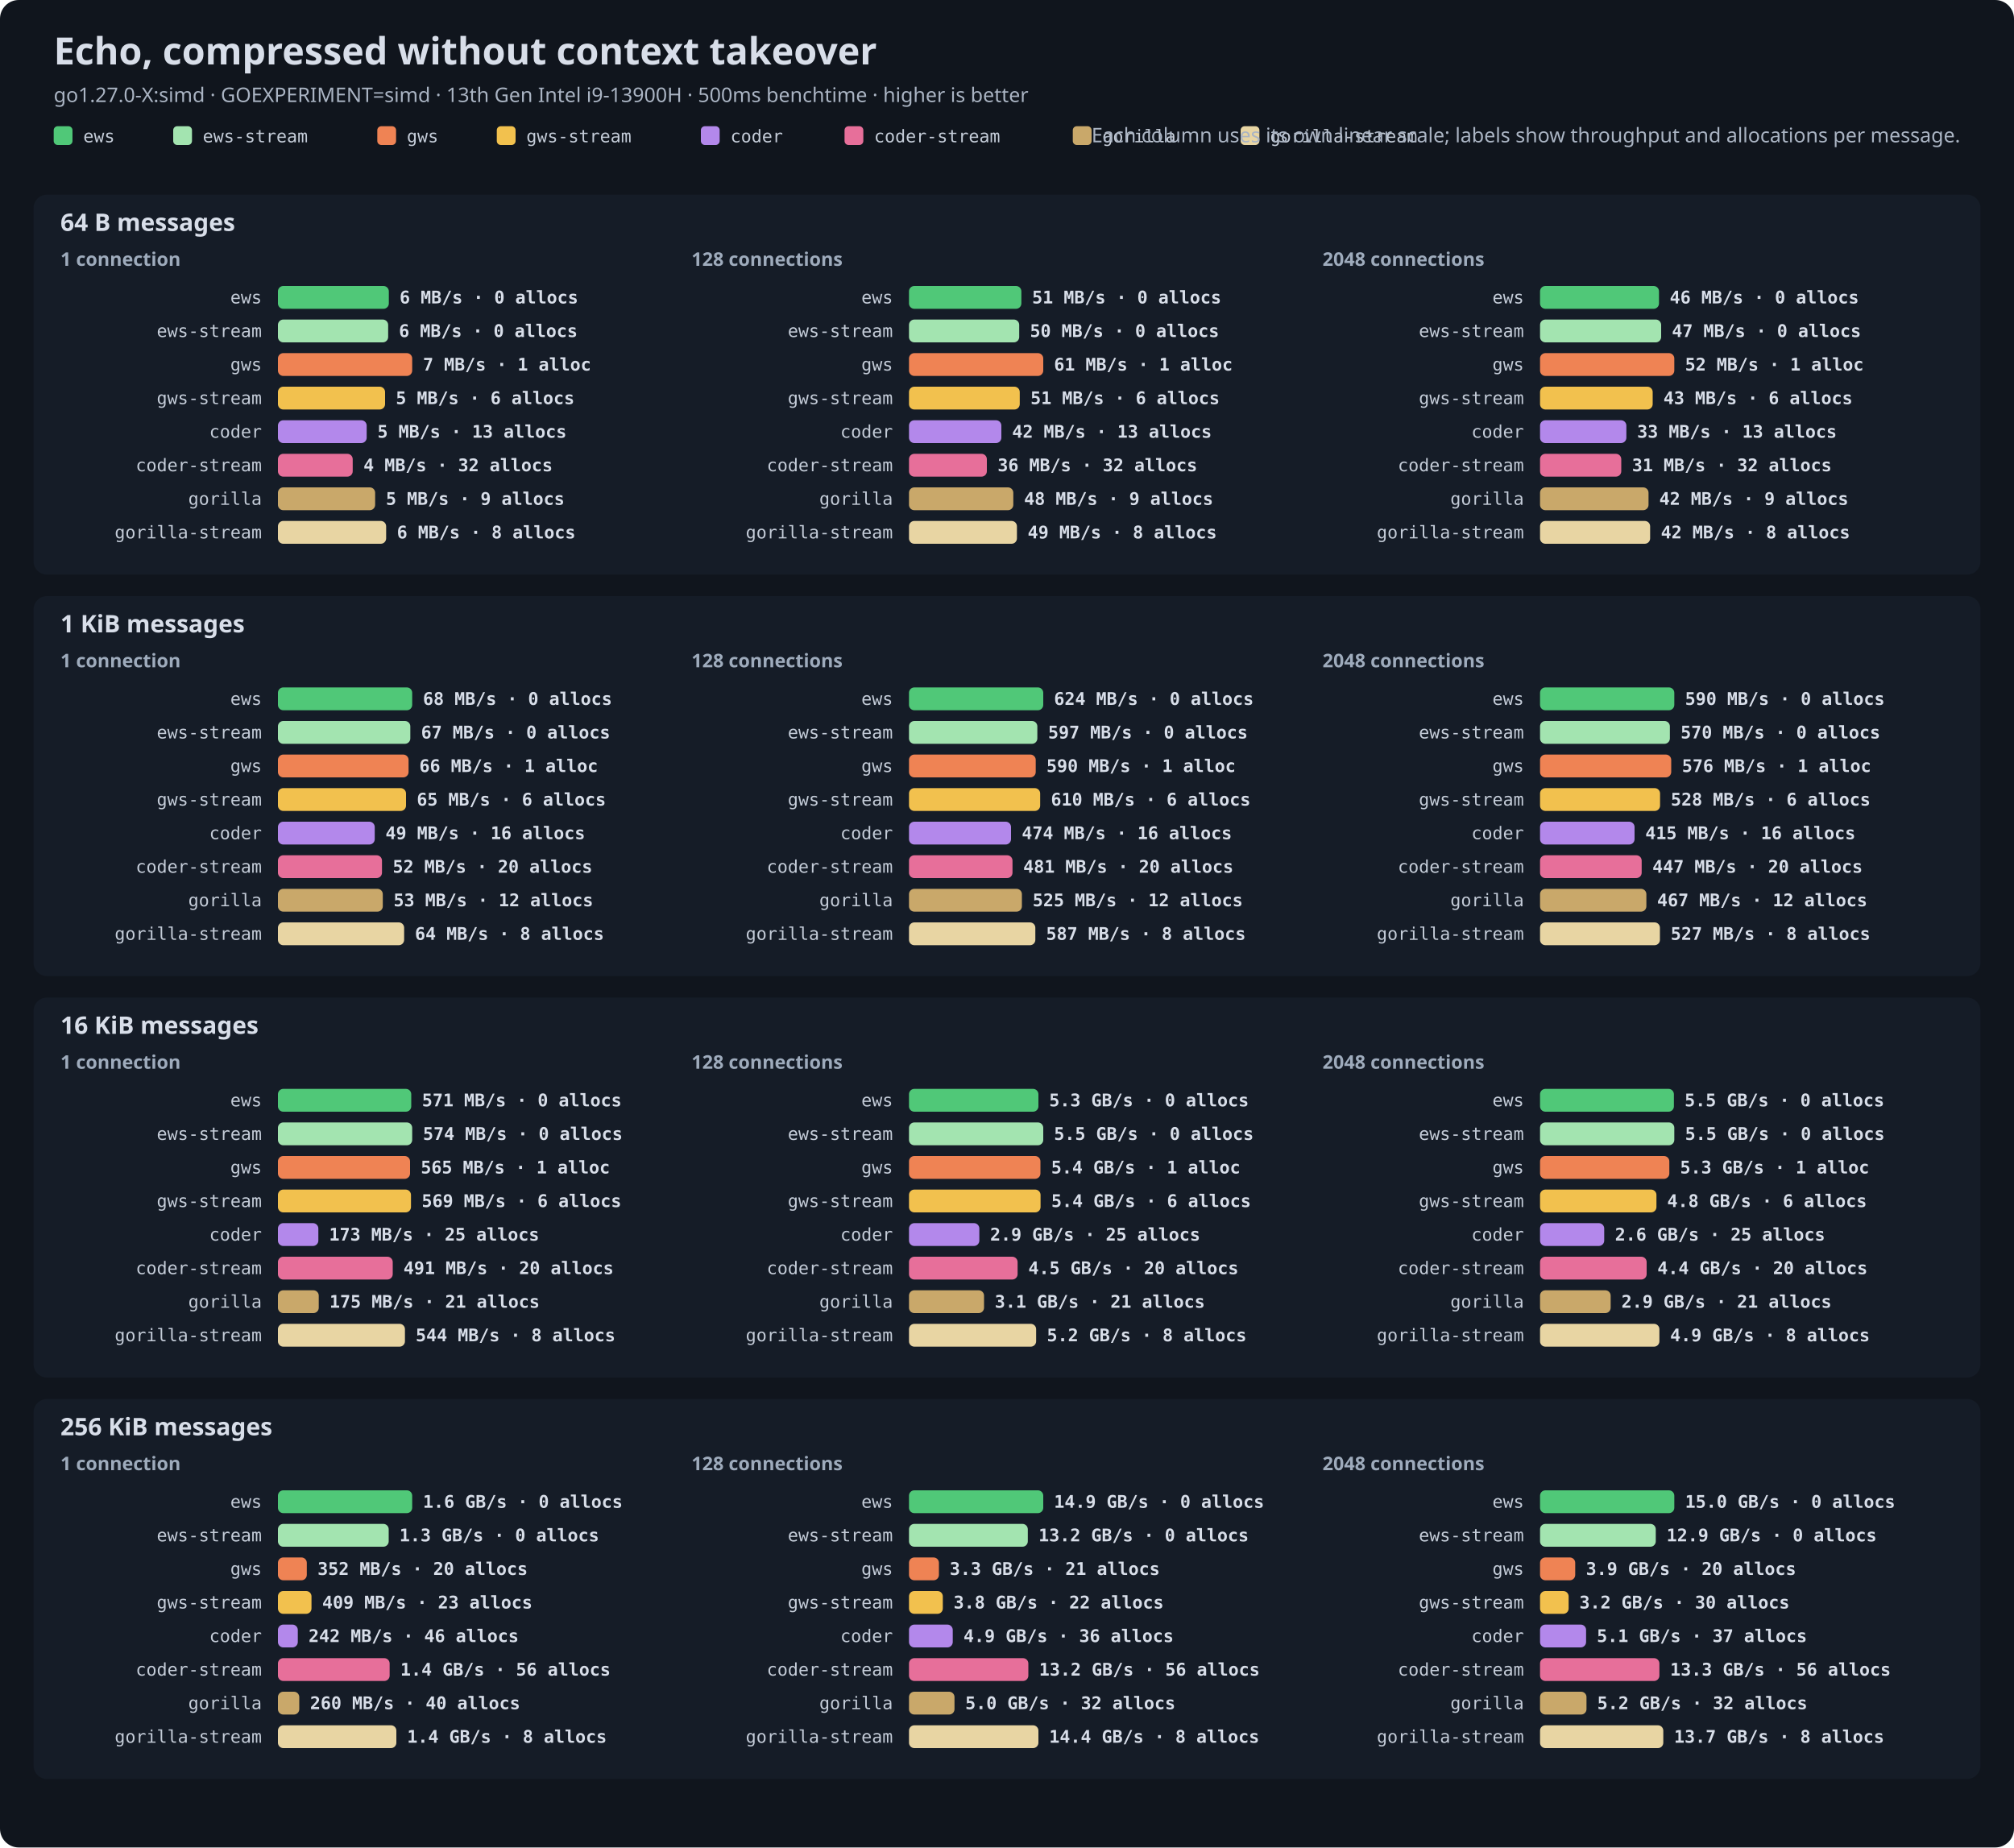
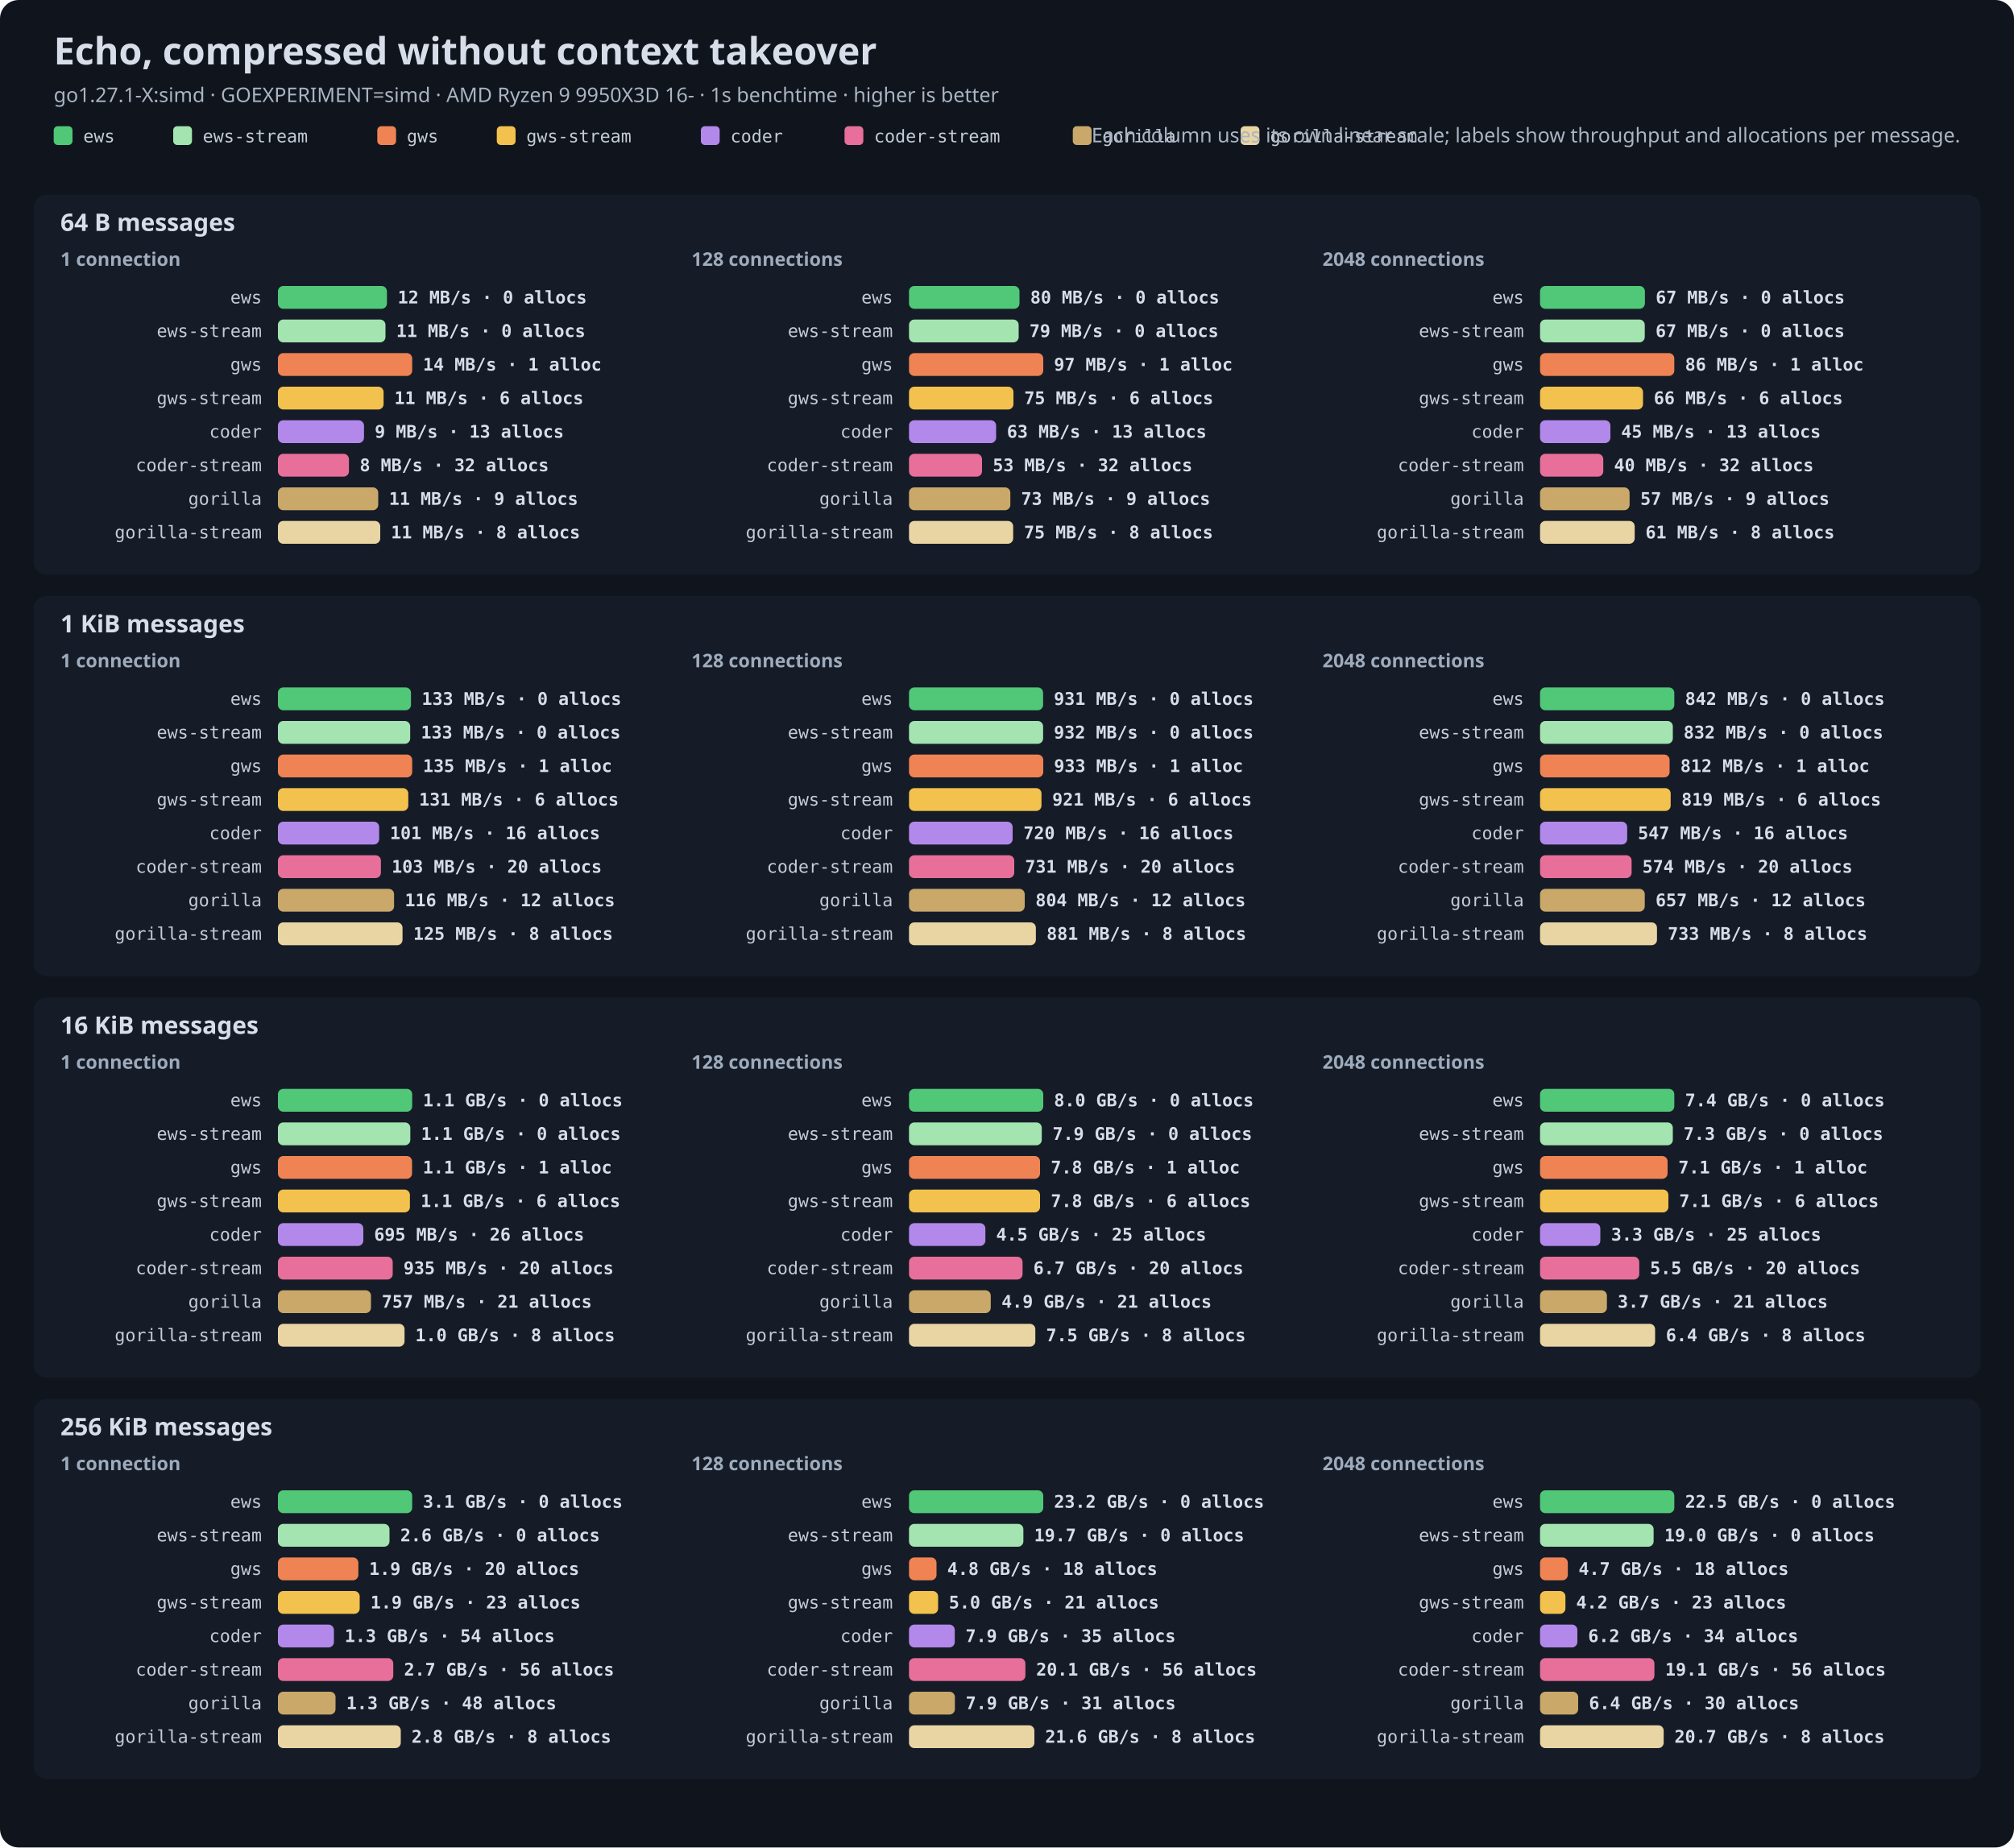
<svg xmlns="http://www.w3.org/2000/svg" width="1500" height="1376" viewBox="0 0 1500 1376" role="img" aria-labelledby="title desc">
  <style>text{font-family:ui-monospace,SFMono-Regular,Menlo,Consolas,monospace;fill:#d8dee9}.title{font-family:ui-sans-serif,system-ui,sans-serif;font-size:28px;font-weight:700}.subtitle{font-family:ui-sans-serif,system-ui,sans-serif;font-size:15px;fill:#aab4c3}.group{font-family:ui-sans-serif,system-ui,sans-serif;font-size:18px;font-weight:650}.contract{font-family:ui-sans-serif,system-ui,sans-serif;font-size:14px;font-weight:650;fill:#9eabbc}.series{font-size:13px;fill:#c4ccd8}.value{font-size:13px;font-weight:650}.panel{fill:#151c27}</style>
  <rect width="1500" height="1376" rx="14" fill="#10151d" />
  <text class="title" x="40" y="48">Echo, compressed without context takeover</text>
-   <text class="subtitle" x="40" y="76">go1.27.0-X:simd · GOEXPERIMENT=simd · 13th Gen Intel i9-13900H · 500ms benchtime · higher is better</text>
+   <text class="subtitle" x="40" y="76">go1.27.1-X:simd · GOEXPERIMENT=simd · AMD Ryzen 9 9950X3D 16- · 1s benchtime · higher is better</text>
  <rect x="40" y="94" width="14" height="14" rx="3" fill="#50c878" />
  <text class="series" x="62" y="106">ews</text>
  <rect x="129" y="94" width="14" height="14" rx="3" fill="#a3e4b0" />
  <text class="series" x="151" y="106">ews-stream</text>
  <rect x="281" y="94" width="14" height="14" rx="3" fill="#ef8354" />
  <text class="series" x="303" y="106">gws</text>
  <rect x="370" y="94" width="14" height="14" rx="3" fill="#f2c14e" />
  <text class="series" x="392" y="106">gws-stream</text>
  <rect x="522" y="94" width="14" height="14" rx="3" fill="#b388eb" />
  <text class="series" x="544" y="106">coder</text>
  <rect x="629" y="94" width="14" height="14" rx="3" fill="#e76f9a" />
  <text class="series" x="651" y="106">coder-stream</text>
  <rect x="799" y="94" width="14" height="14" rx="3" fill="#c9a86a" />
  <text class="series" x="821" y="106">gorilla</text>
  <rect x="924" y="94" width="14" height="14" rx="3" fill="#e8d5a3" />
  <text class="series" x="946" y="106">gorilla-stream</text>
  <text class="subtitle" x="1460" y="106" text-anchor="end">Each column uses its own linear scale; labels show throughput and allocations per message.</text>
  <g transform="translate(0,145)">
    <rect class="panel" x="25" y="0" width="1450" height="283" rx="10" />
    <text class="group" x="45" y="27">64 B messages</text>
    <text class="contract" x="45" y="53">1 connection</text>
    <text class="series" x="195" y="81" text-anchor="end">ews</text>
-     <rect x="207" y="68" width="82.6" height="17" rx="4" fill="#50c878" />
-     <text class="value" x="297.6" y="81">6 MB/s · 0 allocs</text>
+     <rect x="207" y="68" width="81.2" height="17" rx="4" fill="#50c878" />
+     <text class="value" x="296.2" y="81">12 MB/s · 0 allocs</text>
    <text class="series" x="195" y="106" text-anchor="end">ews-stream</text>
-     <rect x="207" y="93" width="82.1" height="17" rx="4" fill="#a3e4b0" />
-     <text class="value" x="297.1" y="106">6 MB/s · 0 allocs</text>
+     <rect x="207" y="93" width="80.1" height="17" rx="4" fill="#a3e4b0" />
+     <text class="value" x="295.1" y="106">11 MB/s · 0 allocs</text>
    <text class="series" x="195" y="131" text-anchor="end">gws</text>
    <rect x="207" y="118" width="100.0" height="17" rx="4" fill="#ef8354" />
-     <text class="value" x="315.0" y="131">7 MB/s · 1 alloc</text>
+     <text class="value" x="315.0" y="131">14 MB/s · 1 alloc</text>
    <text class="series" x="195" y="156" text-anchor="end">gws-stream</text>
-     <rect x="207" y="143" width="79.8" height="17" rx="4" fill="#f2c14e" />
-     <text class="value" x="294.8" y="156">5 MB/s · 6 allocs</text>
+     <rect x="207" y="143" width="78.7" height="17" rx="4" fill="#f2c14e" />
+     <text class="value" x="293.7" y="156">11 MB/s · 6 allocs</text>
    <text class="series" x="195" y="181" text-anchor="end">coder</text>
-     <rect x="207" y="168" width="66.1" height="17" rx="4" fill="#b388eb" />
-     <text class="value" x="281.1" y="181">5 MB/s · 13 allocs</text>
+     <rect x="207" y="168" width="64.1" height="17" rx="4" fill="#b388eb" />
+     <text class="value" x="279.1" y="181">9 MB/s · 13 allocs</text>
    <text class="series" x="195" y="206" text-anchor="end">coder-stream</text>
-     <rect x="207" y="193" width="55.7" height="17" rx="4" fill="#e76f9a" />
-     <text class="value" x="270.7" y="206">4 MB/s · 32 allocs</text>
+     <rect x="207" y="193" width="52.9" height="17" rx="4" fill="#e76f9a" />
+     <text class="value" x="267.9" y="206">8 MB/s · 32 allocs</text>
    <text class="series" x="195" y="231" text-anchor="end">gorilla</text>
-     <rect x="207" y="218" width="72.4" height="17" rx="4" fill="#c9a86a" />
-     <text class="value" x="287.4" y="231">5 MB/s · 9 allocs</text>
+     <rect x="207" y="218" width="74.7" height="17" rx="4" fill="#c9a86a" />
+     <text class="value" x="289.7" y="231">11 MB/s · 9 allocs</text>
    <text class="series" x="195" y="256" text-anchor="end">gorilla-stream</text>
-     <rect x="207" y="243" width="80.6" height="17" rx="4" fill="#e8d5a3" />
-     <text class="value" x="295.6" y="256">6 MB/s · 8 allocs</text>
+     <rect x="207" y="243" width="76.2" height="17" rx="4" fill="#e8d5a3" />
+     <text class="value" x="291.2" y="256">11 MB/s · 8 allocs</text>
    <text class="contract" x="515" y="53">128 connections</text>
    <text class="series" x="665" y="81" text-anchor="end">ews</text>
-     <rect x="677" y="68" width="83.7" height="17" rx="4" fill="#50c878" />
-     <text class="value" x="768.7" y="81">51 MB/s · 0 allocs</text>
+     <rect x="677" y="68" width="82.3" height="17" rx="4" fill="#50c878" />
+     <text class="value" x="767.3" y="81">80 MB/s · 0 allocs</text>
    <text class="series" x="665" y="106" text-anchor="end">ews-stream</text>
-     <rect x="677" y="93" width="82.1" height="17" rx="4" fill="#a3e4b0" />
-     <text class="value" x="767.1" y="106">50 MB/s · 0 allocs</text>
+     <rect x="677" y="93" width="81.7" height="17" rx="4" fill="#a3e4b0" />
+     <text class="value" x="766.7" y="106">79 MB/s · 0 allocs</text>
    <text class="series" x="665" y="131" text-anchor="end">gws</text>
    <rect x="677" y="118" width="100.0" height="17" rx="4" fill="#ef8354" />
-     <text class="value" x="785.0" y="131">61 MB/s · 1 alloc</text>
+     <text class="value" x="785.0" y="131">97 MB/s · 1 alloc</text>
    <text class="series" x="665" y="156" text-anchor="end">gws-stream</text>
-     <rect x="677" y="143" width="82.5" height="17" rx="4" fill="#f2c14e" />
-     <text class="value" x="767.5" y="156">51 MB/s · 6 allocs</text>
+     <rect x="677" y="143" width="77.8" height="17" rx="4" fill="#f2c14e" />
+     <text class="value" x="762.8" y="156">75 MB/s · 6 allocs</text>
    <text class="series" x="665" y="181" text-anchor="end">coder</text>
-     <rect x="677" y="168" width="68.8" height="17" rx="4" fill="#b388eb" />
-     <text class="value" x="753.8" y="181">42 MB/s · 13 allocs</text>
+     <rect x="677" y="168" width="64.9" height="17" rx="4" fill="#b388eb" />
+     <text class="value" x="749.9" y="181">63 MB/s · 13 allocs</text>
    <text class="series" x="665" y="206" text-anchor="end">coder-stream</text>
-     <rect x="677" y="193" width="58.0" height="17" rx="4" fill="#e76f9a" />
-     <text class="value" x="743.0" y="206">36 MB/s · 32 allocs</text>
+     <rect x="677" y="193" width="54.4" height="17" rx="4" fill="#e76f9a" />
+     <text class="value" x="739.4" y="206">53 MB/s · 32 allocs</text>
    <text class="series" x="665" y="231" text-anchor="end">gorilla</text>
-     <rect x="677" y="218" width="77.7" height="17" rx="4" fill="#c9a86a" />
-     <text class="value" x="762.7" y="231">48 MB/s · 9 allocs</text>
+     <rect x="677" y="218" width="75.5" height="17" rx="4" fill="#c9a86a" />
+     <text class="value" x="760.5" y="231">73 MB/s · 9 allocs</text>
    <text class="series" x="665" y="256" text-anchor="end">gorilla-stream</text>
-     <rect x="677" y="243" width="80.4" height="17" rx="4" fill="#e8d5a3" />
-     <text class="value" x="765.4" y="256">49 MB/s · 8 allocs</text>
+     <rect x="677" y="243" width="77.6" height="17" rx="4" fill="#e8d5a3" />
+     <text class="value" x="762.6" y="256">75 MB/s · 8 allocs</text>
    <text class="contract" x="985" y="53">2048 connections</text>
    <text class="series" x="1135" y="81" text-anchor="end">ews</text>
-     <rect x="1147" y="68" width="88.6" height="17" rx="4" fill="#50c878" />
-     <text class="value" x="1243.6" y="81">46 MB/s · 0 allocs</text>
+     <rect x="1147" y="68" width="78.1" height="17" rx="4" fill="#50c878" />
+     <text class="value" x="1233.1" y="81">67 MB/s · 0 allocs</text>
    <text class="series" x="1135" y="106" text-anchor="end">ews-stream</text>
-     <rect x="1147" y="93" width="90.2" height="17" rx="4" fill="#a3e4b0" />
-     <text class="value" x="1245.2" y="106">47 MB/s · 0 allocs</text>
+     <rect x="1147" y="93" width="78.0" height="17" rx="4" fill="#a3e4b0" />
+     <text class="value" x="1233.0" y="106">67 MB/s · 0 allocs</text>
    <text class="series" x="1135" y="131" text-anchor="end">gws</text>
    <rect x="1147" y="118" width="100.0" height="17" rx="4" fill="#ef8354" />
-     <text class="value" x="1255.0" y="131">52 MB/s · 1 alloc</text>
+     <text class="value" x="1255.0" y="131">86 MB/s · 1 alloc</text>
    <text class="series" x="1135" y="156" text-anchor="end">gws-stream</text>
-     <rect x="1147" y="143" width="83.9" height="17" rx="4" fill="#f2c14e" />
-     <text class="value" x="1238.9" y="156">43 MB/s · 6 allocs</text>
+     <rect x="1147" y="143" width="76.7" height="17" rx="4" fill="#f2c14e" />
+     <text class="value" x="1231.7" y="156">66 MB/s · 6 allocs</text>
    <text class="series" x="1135" y="181" text-anchor="end">coder</text>
-     <rect x="1147" y="168" width="64.3" height="17" rx="4" fill="#b388eb" />
-     <text class="value" x="1219.3" y="181">33 MB/s · 13 allocs</text>
+     <rect x="1147" y="168" width="52.4" height="17" rx="4" fill="#b388eb" />
+     <text class="value" x="1207.4" y="181">45 MB/s · 13 allocs</text>
    <text class="series" x="1135" y="206" text-anchor="end">coder-stream</text>
-     <rect x="1147" y="193" width="60.5" height="17" rx="4" fill="#e76f9a" />
-     <text class="value" x="1215.5" y="206">31 MB/s · 32 allocs</text>
+     <rect x="1147" y="193" width="47.1" height="17" rx="4" fill="#e76f9a" />
+     <text class="value" x="1202.1" y="206">40 MB/s · 32 allocs</text>
    <text class="series" x="1135" y="231" text-anchor="end">gorilla</text>
-     <rect x="1147" y="218" width="80.8" height="17" rx="4" fill="#c9a86a" />
-     <text class="value" x="1235.8" y="231">42 MB/s · 9 allocs</text>
+     <rect x="1147" y="218" width="66.7" height="17" rx="4" fill="#c9a86a" />
+     <text class="value" x="1221.7" y="231">57 MB/s · 9 allocs</text>
    <text class="series" x="1135" y="256" text-anchor="end">gorilla-stream</text>
-     <rect x="1147" y="243" width="82.0" height="17" rx="4" fill="#e8d5a3" />
-     <text class="value" x="1237.0" y="256">42 MB/s · 8 allocs</text>
+     <rect x="1147" y="243" width="70.5" height="17" rx="4" fill="#e8d5a3" />
+     <text class="value" x="1225.5" y="256">61 MB/s · 8 allocs</text>
  </g>
  <g transform="translate(0,444)">
    <rect class="panel" x="25" y="0" width="1450" height="283" rx="10" />
    <text class="group" x="45" y="27">1 KiB messages</text>
    <text class="contract" x="45" y="53">1 connection</text>
    <text class="series" x="195" y="81" text-anchor="end">ews</text>
-     <rect x="207" y="68" width="100.0" height="17" rx="4" fill="#50c878" />
-     <text class="value" x="315.0" y="81">68 MB/s · 0 allocs</text>
+     <rect x="207" y="68" width="99.1" height="17" rx="4" fill="#50c878" />
+     <text class="value" x="314.1" y="81">133 MB/s · 0 allocs</text>
    <text class="series" x="195" y="106" text-anchor="end">ews-stream</text>
-     <rect x="207" y="93" width="98.6" height="17" rx="4" fill="#a3e4b0" />
-     <text class="value" x="313.6" y="106">67 MB/s · 0 allocs</text>
+     <rect x="207" y="93" width="98.5" height="17" rx="4" fill="#a3e4b0" />
+     <text class="value" x="313.5" y="106">133 MB/s · 0 allocs</text>
    <text class="series" x="195" y="131" text-anchor="end">gws</text>
-     <rect x="207" y="118" width="97.3" height="17" rx="4" fill="#ef8354" />
-     <text class="value" x="312.3" y="131">66 MB/s · 1 alloc</text>
+     <rect x="207" y="118" width="100.0" height="17" rx="4" fill="#ef8354" />
+     <text class="value" x="315.0" y="131">135 MB/s · 1 alloc</text>
    <text class="series" x="195" y="156" text-anchor="end">gws-stream</text>
-     <rect x="207" y="143" width="95.4" height="17" rx="4" fill="#f2c14e" />
-     <text class="value" x="310.4" y="156">65 MB/s · 6 allocs</text>
+     <rect x="207" y="143" width="97.1" height="17" rx="4" fill="#f2c14e" />
+     <text class="value" x="312.1" y="156">131 MB/s · 6 allocs</text>
    <text class="series" x="195" y="181" text-anchor="end">coder</text>
-     <rect x="207" y="168" width="72.1" height="17" rx="4" fill="#b388eb" />
-     <text class="value" x="287.1" y="181">49 MB/s · 16 allocs</text>
+     <rect x="207" y="168" width="75.4" height="17" rx="4" fill="#b388eb" />
+     <text class="value" x="290.4" y="181">101 MB/s · 16 allocs</text>
    <text class="series" x="195" y="206" text-anchor="end">coder-stream</text>
-     <rect x="207" y="193" width="77.5" height="17" rx="4" fill="#e76f9a" />
-     <text class="value" x="292.5" y="206">52 MB/s · 20 allocs</text>
+     <rect x="207" y="193" width="76.7" height="17" rx="4" fill="#e76f9a" />
+     <text class="value" x="291.7" y="206">103 MB/s · 20 allocs</text>
    <text class="series" x="195" y="231" text-anchor="end">gorilla</text>
-     <rect x="207" y="218" width="78.1" height="17" rx="4" fill="#c9a86a" />
-     <text class="value" x="293.1" y="231">53 MB/s · 12 allocs</text>
+     <rect x="207" y="218" width="86.5" height="17" rx="4" fill="#c9a86a" />
+     <text class="value" x="301.5" y="231">116 MB/s · 12 allocs</text>
    <text class="series" x="195" y="256" text-anchor="end">gorilla-stream</text>
-     <rect x="207" y="243" width="94.0" height="17" rx="4" fill="#e8d5a3" />
-     <text class="value" x="309.0" y="256">64 MB/s · 8 allocs</text>
+     <rect x="207" y="243" width="92.8" height="17" rx="4" fill="#e8d5a3" />
+     <text class="value" x="307.8" y="256">125 MB/s · 8 allocs</text>
    <text class="contract" x="515" y="53">128 connections</text>
    <text class="series" x="665" y="81" text-anchor="end">ews</text>
-     <rect x="677" y="68" width="100.0" height="17" rx="4" fill="#50c878" />
-     <text class="value" x="785.0" y="81">624 MB/s · 0 allocs</text>
+     <rect x="677" y="68" width="99.9" height="17" rx="4" fill="#50c878" />
+     <text class="value" x="784.9" y="81">931 MB/s · 0 allocs</text>
    <text class="series" x="665" y="106" text-anchor="end">ews-stream</text>
-     <rect x="677" y="93" width="95.6" height="17" rx="4" fill="#a3e4b0" />
-     <text class="value" x="780.6" y="106">597 MB/s · 0 allocs</text>
+     <rect x="677" y="93" width="99.9" height="17" rx="4" fill="#a3e4b0" />
+     <text class="value" x="784.9" y="106">932 MB/s · 0 allocs</text>
    <text class="series" x="665" y="131" text-anchor="end">gws</text>
-     <rect x="677" y="118" width="94.4" height="17" rx="4" fill="#ef8354" />
-     <text class="value" x="779.4" y="131">590 MB/s · 1 alloc</text>
+     <rect x="677" y="118" width="100.0" height="17" rx="4" fill="#ef8354" />
+     <text class="value" x="785.0" y="131">933 MB/s · 1 alloc</text>
    <text class="series" x="665" y="156" text-anchor="end">gws-stream</text>
-     <rect x="677" y="143" width="97.7" height="17" rx="4" fill="#f2c14e" />
-     <text class="value" x="782.7" y="156">610 MB/s · 6 allocs</text>
+     <rect x="677" y="143" width="98.7" height="17" rx="4" fill="#f2c14e" />
+     <text class="value" x="783.7" y="156">921 MB/s · 6 allocs</text>
    <text class="series" x="665" y="181" text-anchor="end">coder</text>
-     <rect x="677" y="168" width="76.0" height="17" rx="4" fill="#b388eb" />
-     <text class="value" x="761.0" y="181">474 MB/s · 16 allocs</text>
+     <rect x="677" y="168" width="77.2" height="17" rx="4" fill="#b388eb" />
+     <text class="value" x="762.2" y="181">720 MB/s · 16 allocs</text>
    <text class="series" x="665" y="206" text-anchor="end">coder-stream</text>
-     <rect x="677" y="193" width="77.1" height="17" rx="4" fill="#e76f9a" />
-     <text class="value" x="762.1" y="206">481 MB/s · 20 allocs</text>
+     <rect x="677" y="193" width="78.4" height="17" rx="4" fill="#e76f9a" />
+     <text class="value" x="763.4" y="206">731 MB/s · 20 allocs</text>
    <text class="series" x="665" y="231" text-anchor="end">gorilla</text>
-     <rect x="677" y="218" width="84.1" height="17" rx="4" fill="#c9a86a" />
-     <text class="value" x="769.1" y="231">525 MB/s · 12 allocs</text>
+     <rect x="677" y="218" width="86.2" height="17" rx="4" fill="#c9a86a" />
+     <text class="value" x="771.2" y="231">804 MB/s · 12 allocs</text>
    <text class="series" x="665" y="256" text-anchor="end">gorilla-stream</text>
-     <rect x="677" y="243" width="94.1" height="17" rx="4" fill="#e8d5a3" />
-     <text class="value" x="779.1" y="256">587 MB/s · 8 allocs</text>
+     <rect x="677" y="243" width="94.5" height="17" rx="4" fill="#e8d5a3" />
+     <text class="value" x="779.5" y="256">881 MB/s · 8 allocs</text>
    <text class="contract" x="985" y="53">2048 connections</text>
    <text class="series" x="1135" y="81" text-anchor="end">ews</text>
    <rect x="1147" y="68" width="100.0" height="17" rx="4" fill="#50c878" />
-     <text class="value" x="1255.0" y="81">590 MB/s · 0 allocs</text>
+     <text class="value" x="1255.0" y="81">842 MB/s · 0 allocs</text>
    <text class="series" x="1135" y="106" text-anchor="end">ews-stream</text>
-     <rect x="1147" y="93" width="96.7" height="17" rx="4" fill="#a3e4b0" />
-     <text class="value" x="1251.7" y="106">570 MB/s · 0 allocs</text>
+     <rect x="1147" y="93" width="98.9" height="17" rx="4" fill="#a3e4b0" />
+     <text class="value" x="1253.9" y="106">832 MB/s · 0 allocs</text>
    <text class="series" x="1135" y="131" text-anchor="end">gws</text>
-     <rect x="1147" y="118" width="97.7" height="17" rx="4" fill="#ef8354" />
-     <text class="value" x="1252.7" y="131">576 MB/s · 1 alloc</text>
+     <rect x="1147" y="118" width="96.5" height="17" rx="4" fill="#ef8354" />
+     <text class="value" x="1251.5" y="131">812 MB/s · 1 alloc</text>
    <text class="series" x="1135" y="156" text-anchor="end">gws-stream</text>
-     <rect x="1147" y="143" width="89.4" height="17" rx="4" fill="#f2c14e" />
-     <text class="value" x="1244.4" y="156">528 MB/s · 6 allocs</text>
+     <rect x="1147" y="143" width="97.3" height="17" rx="4" fill="#f2c14e" />
+     <text class="value" x="1252.3" y="156">819 MB/s · 6 allocs</text>
    <text class="series" x="1135" y="181" text-anchor="end">coder</text>
-     <rect x="1147" y="168" width="70.4" height="17" rx="4" fill="#b388eb" />
-     <text class="value" x="1225.4" y="181">415 MB/s · 16 allocs</text>
+     <rect x="1147" y="168" width="64.9" height="17" rx="4" fill="#b388eb" />
+     <text class="value" x="1219.9" y="181">547 MB/s · 16 allocs</text>
    <text class="series" x="1135" y="206" text-anchor="end">coder-stream</text>
-     <rect x="1147" y="193" width="75.7" height="17" rx="4" fill="#e76f9a" />
-     <text class="value" x="1230.7" y="206">447 MB/s · 20 allocs</text>
+     <rect x="1147" y="193" width="68.2" height="17" rx="4" fill="#e76f9a" />
+     <text class="value" x="1223.2" y="206">574 MB/s · 20 allocs</text>
    <text class="series" x="1135" y="231" text-anchor="end">gorilla</text>
-     <rect x="1147" y="218" width="79.2" height="17" rx="4" fill="#c9a86a" />
-     <text class="value" x="1234.2" y="231">467 MB/s · 12 allocs</text>
+     <rect x="1147" y="218" width="78.0" height="17" rx="4" fill="#c9a86a" />
+     <text class="value" x="1233.0" y="231">657 MB/s · 12 allocs</text>
    <text class="series" x="1135" y="256" text-anchor="end">gorilla-stream</text>
-     <rect x="1147" y="243" width="89.3" height="17" rx="4" fill="#e8d5a3" />
-     <text class="value" x="1244.3" y="256">527 MB/s · 8 allocs</text>
+     <rect x="1147" y="243" width="87.1" height="17" rx="4" fill="#e8d5a3" />
+     <text class="value" x="1242.1" y="256">733 MB/s · 8 allocs</text>
  </g>
  <g transform="translate(0,743)">
    <rect class="panel" x="25" y="0" width="1450" height="283" rx="10" />
    <text class="group" x="45" y="27">16 KiB messages</text>
    <text class="contract" x="45" y="53">1 connection</text>
    <text class="series" x="195" y="81" text-anchor="end">ews</text>
-     <rect x="207" y="68" width="99.3" height="17" rx="4" fill="#50c878" />
-     <text class="value" x="314.3" y="81">571 MB/s · 0 allocs</text>
+     <rect x="207" y="68" width="100.0" height="17" rx="4" fill="#50c878" />
+     <text class="value" x="315.0" y="81">1.1 GB/s · 0 allocs</text>
    <text class="series" x="195" y="106" text-anchor="end">ews-stream</text>
-     <rect x="207" y="93" width="100.0" height="17" rx="4" fill="#a3e4b0" />
-     <text class="value" x="315.0" y="106">574 MB/s · 0 allocs</text>
+     <rect x="207" y="93" width="98.6" height="17" rx="4" fill="#a3e4b0" />
+     <text class="value" x="313.6" y="106">1.1 GB/s · 0 allocs</text>
    <text class="series" x="195" y="131" text-anchor="end">gws</text>
-     <rect x="207" y="118" width="98.4" height="17" rx="4" fill="#ef8354" />
-     <text class="value" x="313.4" y="131">565 MB/s · 1 alloc</text>
+     <rect x="207" y="118" width="99.9" height="17" rx="4" fill="#ef8354" />
+     <text class="value" x="314.9" y="131">1.1 GB/s · 1 alloc</text>
    <text class="series" x="195" y="156" text-anchor="end">gws-stream</text>
-     <rect x="207" y="143" width="99.1" height="17" rx="4" fill="#f2c14e" />
-     <text class="value" x="314.1" y="156">569 MB/s · 6 allocs</text>
+     <rect x="207" y="143" width="98.3" height="17" rx="4" fill="#f2c14e" />
+     <text class="value" x="313.3" y="156">1.1 GB/s · 6 allocs</text>
    <text class="series" x="195" y="181" text-anchor="end">coder</text>
-     <rect x="207" y="168" width="30.1" height="17" rx="4" fill="#b388eb" />
-     <text class="value" x="245.1" y="181">173 MB/s · 25 allocs</text>
+     <rect x="207" y="168" width="63.6" height="17" rx="4" fill="#b388eb" />
+     <text class="value" x="278.6" y="181">695 MB/s · 26 allocs</text>
    <text class="series" x="195" y="206" text-anchor="end">coder-stream</text>
    <rect x="207" y="193" width="85.5" height="17" rx="4" fill="#e76f9a" />
-     <text class="value" x="300.5" y="206">491 MB/s · 20 allocs</text>
+     <text class="value" x="300.5" y="206">935 MB/s · 20 allocs</text>
    <text class="series" x="195" y="231" text-anchor="end">gorilla</text>
-     <rect x="207" y="218" width="30.4" height="17" rx="4" fill="#c9a86a" />
-     <text class="value" x="245.4" y="231">175 MB/s · 21 allocs</text>
+     <rect x="207" y="218" width="69.3" height="17" rx="4" fill="#c9a86a" />
+     <text class="value" x="284.3" y="231">757 MB/s · 21 allocs</text>
    <text class="series" x="195" y="256" text-anchor="end">gorilla-stream</text>
-     <rect x="207" y="243" width="94.6" height="17" rx="4" fill="#e8d5a3" />
-     <text class="value" x="309.6" y="256">544 MB/s · 8 allocs</text>
+     <rect x="207" y="243" width="94.3" height="17" rx="4" fill="#e8d5a3" />
+     <text class="value" x="309.3" y="256">1.0 GB/s · 8 allocs</text>
    <text class="contract" x="515" y="53">128 connections</text>
    <text class="series" x="665" y="81" text-anchor="end">ews</text>
-     <rect x="677" y="68" width="96.4" height="17" rx="4" fill="#50c878" />
-     <text class="value" x="781.4" y="81">5.3 GB/s · 0 allocs</text>
+     <rect x="677" y="68" width="100.0" height="17" rx="4" fill="#50c878" />
+     <text class="value" x="785.0" y="81">8.0 GB/s · 0 allocs</text>
    <text class="series" x="665" y="106" text-anchor="end">ews-stream</text>
-     <rect x="677" y="93" width="100.0" height="17" rx="4" fill="#a3e4b0" />
-     <text class="value" x="785.0" y="106">5.5 GB/s · 0 allocs</text>
+     <rect x="677" y="93" width="98.9" height="17" rx="4" fill="#a3e4b0" />
+     <text class="value" x="783.9" y="106">7.9 GB/s · 0 allocs</text>
    <text class="series" x="665" y="131" text-anchor="end">gws</text>
-     <rect x="677" y="118" width="97.9" height="17" rx="4" fill="#ef8354" />
-     <text class="value" x="782.9" y="131">5.4 GB/s · 1 alloc</text>
+     <rect x="677" y="118" width="97.6" height="17" rx="4" fill="#ef8354" />
+     <text class="value" x="782.6" y="131">7.8 GB/s · 1 alloc</text>
    <text class="series" x="665" y="156" text-anchor="end">gws-stream</text>
-     <rect x="677" y="143" width="98.0" height="17" rx="4" fill="#f2c14e" />
-     <text class="value" x="783.0" y="156">5.4 GB/s · 6 allocs</text>
+     <rect x="677" y="143" width="97.6" height="17" rx="4" fill="#f2c14e" />
+     <text class="value" x="782.6" y="156">7.8 GB/s · 6 allocs</text>
    <text class="series" x="665" y="181" text-anchor="end">coder</text>
-     <rect x="677" y="168" width="52.4" height="17" rx="4" fill="#b388eb" />
-     <text class="value" x="737.4" y="181">2.9 GB/s · 25 allocs</text>
+     <rect x="677" y="168" width="56.9" height="17" rx="4" fill="#b388eb" />
+     <text class="value" x="741.9" y="181">4.5 GB/s · 25 allocs</text>
    <text class="series" x="665" y="206" text-anchor="end">coder-stream</text>
-     <rect x="677" y="193" width="80.9" height="17" rx="4" fill="#e76f9a" />
-     <text class="value" x="765.9" y="206">4.5 GB/s · 20 allocs</text>
+     <rect x="677" y="193" width="84.6" height="17" rx="4" fill="#e76f9a" />
+     <text class="value" x="769.6" y="206">6.7 GB/s · 20 allocs</text>
    <text class="series" x="665" y="231" text-anchor="end">gorilla</text>
-     <rect x="677" y="218" width="55.9" height="17" rx="4" fill="#c9a86a" />
-     <text class="value" x="740.9" y="231">3.1 GB/s · 21 allocs</text>
+     <rect x="677" y="218" width="60.9" height="17" rx="4" fill="#c9a86a" />
+     <text class="value" x="745.9" y="231">4.9 GB/s · 21 allocs</text>
    <text class="series" x="665" y="256" text-anchor="end">gorilla-stream</text>
-     <rect x="677" y="243" width="94.7" height="17" rx="4" fill="#e8d5a3" />
-     <text class="value" x="779.7" y="256">5.2 GB/s · 8 allocs</text>
+     <rect x="677" y="243" width="94.1" height="17" rx="4" fill="#e8d5a3" />
+     <text class="value" x="779.1" y="256">7.5 GB/s · 8 allocs</text>
    <text class="contract" x="985" y="53">2048 connections</text>
    <text class="series" x="1135" y="81" text-anchor="end">ews</text>
-     <rect x="1147" y="68" width="99.7" height="17" rx="4" fill="#50c878" />
-     <text class="value" x="1254.7" y="81">5.5 GB/s · 0 allocs</text>
+     <rect x="1147" y="68" width="100.0" height="17" rx="4" fill="#50c878" />
+     <text class="value" x="1255.0" y="81">7.4 GB/s · 0 allocs</text>
    <text class="series" x="1135" y="106" text-anchor="end">ews-stream</text>
-     <rect x="1147" y="93" width="100.0" height="17" rx="4" fill="#a3e4b0" />
-     <text class="value" x="1255.0" y="106">5.5 GB/s · 0 allocs</text>
+     <rect x="1147" y="93" width="98.9" height="17" rx="4" fill="#a3e4b0" />
+     <text class="value" x="1253.9" y="106">7.3 GB/s · 0 allocs</text>
    <text class="series" x="1135" y="131" text-anchor="end">gws</text>
-     <rect x="1147" y="118" width="96.3" height="17" rx="4" fill="#ef8354" />
-     <text class="value" x="1251.3" y="131">5.3 GB/s · 1 alloc</text>
+     <rect x="1147" y="118" width="95.0" height="17" rx="4" fill="#ef8354" />
+     <text class="value" x="1250.0" y="131">7.1 GB/s · 1 alloc</text>
    <text class="series" x="1135" y="156" text-anchor="end">gws-stream</text>
-     <rect x="1147" y="143" width="86.7" height="17" rx="4" fill="#f2c14e" />
-     <text class="value" x="1241.7" y="156">4.8 GB/s · 6 allocs</text>
+     <rect x="1147" y="143" width="95.6" height="17" rx="4" fill="#f2c14e" />
+     <text class="value" x="1250.6" y="156">7.1 GB/s · 6 allocs</text>
    <text class="series" x="1135" y="181" text-anchor="end">coder</text>
-     <rect x="1147" y="168" width="47.8" height="17" rx="4" fill="#b388eb" />
-     <text class="value" x="1202.8" y="181">2.6 GB/s · 25 allocs</text>
+     <rect x="1147" y="168" width="44.9" height="17" rx="4" fill="#b388eb" />
+     <text class="value" x="1199.9" y="181">3.3 GB/s · 25 allocs</text>
    <text class="series" x="1135" y="206" text-anchor="end">coder-stream</text>
-     <rect x="1147" y="193" width="79.4" height="17" rx="4" fill="#e76f9a" />
-     <text class="value" x="1234.4" y="206">4.4 GB/s · 20 allocs</text>
+     <rect x="1147" y="193" width="73.9" height="17" rx="4" fill="#e76f9a" />
+     <text class="value" x="1228.9" y="206">5.5 GB/s · 20 allocs</text>
    <text class="series" x="1135" y="231" text-anchor="end">gorilla</text>
-     <rect x="1147" y="218" width="52.6" height="17" rx="4" fill="#c9a86a" />
-     <text class="value" x="1207.6" y="231">2.9 GB/s · 21 allocs</text>
+     <rect x="1147" y="218" width="49.8" height="17" rx="4" fill="#c9a86a" />
+     <text class="value" x="1204.8" y="231">3.7 GB/s · 21 allocs</text>
    <text class="series" x="1135" y="256" text-anchor="end">gorilla-stream</text>
-     <rect x="1147" y="243" width="88.9" height="17" rx="4" fill="#e8d5a3" />
-     <text class="value" x="1243.9" y="256">4.9 GB/s · 8 allocs</text>
+     <rect x="1147" y="243" width="85.7" height="17" rx="4" fill="#e8d5a3" />
+     <text class="value" x="1240.7" y="256">6.4 GB/s · 8 allocs</text>
  </g>
  <g transform="translate(0,1042)">
    <rect class="panel" x="25" y="0" width="1450" height="283" rx="10" />
    <text class="group" x="45" y="27">256 KiB messages</text>
    <text class="contract" x="45" y="53">1 connection</text>
    <text class="series" x="195" y="81" text-anchor="end">ews</text>
    <rect x="207" y="68" width="100.0" height="17" rx="4" fill="#50c878" />
-     <text class="value" x="315.0" y="81">1.6 GB/s · 0 allocs</text>
+     <text class="value" x="315.0" y="81">3.1 GB/s · 0 allocs</text>
    <text class="series" x="195" y="106" text-anchor="end">ews-stream</text>
-     <rect x="207" y="93" width="82.5" height="17" rx="4" fill="#a3e4b0" />
-     <text class="value" x="297.5" y="106">1.3 GB/s · 0 allocs</text>
+     <rect x="207" y="93" width="83.1" height="17" rx="4" fill="#a3e4b0" />
+     <text class="value" x="298.1" y="106">2.6 GB/s · 0 allocs</text>
    <text class="series" x="195" y="131" text-anchor="end">gws</text>
-     <rect x="207" y="118" width="21.5" height="17" rx="4" fill="#ef8354" />
-     <text class="value" x="236.5" y="131">352 MB/s · 20 allocs</text>
+     <rect x="207" y="118" width="59.9" height="17" rx="4" fill="#ef8354" />
+     <text class="value" x="274.9" y="131">1.9 GB/s · 20 allocs</text>
    <text class="series" x="195" y="156" text-anchor="end">gws-stream</text>
-     <rect x="207" y="143" width="25.0" height="17" rx="4" fill="#f2c14e" />
-     <text class="value" x="240.0" y="156">409 MB/s · 23 allocs</text>
+     <rect x="207" y="143" width="60.9" height="17" rx="4" fill="#f2c14e" />
+     <text class="value" x="275.9" y="156">1.9 GB/s · 23 allocs</text>
    <text class="series" x="195" y="181" text-anchor="end">coder</text>
-     <rect x="207" y="168" width="14.8" height="17" rx="4" fill="#b388eb" />
-     <text class="value" x="229.8" y="181">242 MB/s · 46 allocs</text>
+     <rect x="207" y="168" width="41.7" height="17" rx="4" fill="#b388eb" />
+     <text class="value" x="256.7" y="181">1.3 GB/s · 54 allocs</text>
    <text class="series" x="195" y="206" text-anchor="end">coder-stream</text>
-     <rect x="207" y="193" width="83.2" height="17" rx="4" fill="#e76f9a" />
-     <text class="value" x="298.2" y="206">1.4 GB/s · 56 allocs</text>
+     <rect x="207" y="193" width="85.9" height="17" rx="4" fill="#e76f9a" />
+     <text class="value" x="300.9" y="206">2.7 GB/s · 56 allocs</text>
    <text class="series" x="195" y="231" text-anchor="end">gorilla</text>
-     <rect x="207" y="218" width="15.9" height="17" rx="4" fill="#c9a86a" />
-     <text class="value" x="230.9" y="231">260 MB/s · 40 allocs</text>
+     <rect x="207" y="218" width="42.9" height="17" rx="4" fill="#c9a86a" />
+     <text class="value" x="257.9" y="231">1.3 GB/s · 48 allocs</text>
    <text class="series" x="195" y="256" text-anchor="end">gorilla-stream</text>
-     <rect x="207" y="243" width="88.2" height="17" rx="4" fill="#e8d5a3" />
-     <text class="value" x="303.2" y="256">1.4 GB/s · 8 allocs</text>
+     <rect x="207" y="243" width="91.5" height="17" rx="4" fill="#e8d5a3" />
+     <text class="value" x="306.5" y="256">2.8 GB/s · 8 allocs</text>
    <text class="contract" x="515" y="53">128 connections</text>
    <text class="series" x="665" y="81" text-anchor="end">ews</text>
    <rect x="677" y="68" width="100.0" height="17" rx="4" fill="#50c878" />
-     <text class="value" x="785.0" y="81">14.9 GB/s · 0 allocs</text>
+     <text class="value" x="785.0" y="81">23.2 GB/s · 0 allocs</text>
    <text class="series" x="665" y="106" text-anchor="end">ews-stream</text>
-     <rect x="677" y="93" width="88.5" height="17" rx="4" fill="#a3e4b0" />
-     <text class="value" x="773.5" y="106">13.2 GB/s · 0 allocs</text>
+     <rect x="677" y="93" width="85.2" height="17" rx="4" fill="#a3e4b0" />
+     <text class="value" x="770.2" y="106">19.7 GB/s · 0 allocs</text>
    <text class="series" x="665" y="131" text-anchor="end">gws</text>
-     <rect x="677" y="118" width="22.3" height="17" rx="4" fill="#ef8354" />
-     <text class="value" x="707.3" y="131">3.3 GB/s · 21 allocs</text>
+     <rect x="677" y="118" width="20.5" height="17" rx="4" fill="#ef8354" />
+     <text class="value" x="705.5" y="131">4.8 GB/s · 18 allocs</text>
    <text class="series" x="665" y="156" text-anchor="end">gws-stream</text>
-     <rect x="677" y="143" width="25.2" height="17" rx="4" fill="#f2c14e" />
-     <text class="value" x="710.2" y="156">3.8 GB/s · 22 allocs</text>
+     <rect x="677" y="143" width="21.7" height="17" rx="4" fill="#f2c14e" />
+     <text class="value" x="706.7" y="156">5.0 GB/s · 21 allocs</text>
    <text class="series" x="665" y="181" text-anchor="end">coder</text>
-     <rect x="677" y="168" width="32.6" height="17" rx="4" fill="#b388eb" />
-     <text class="value" x="717.6" y="181">4.9 GB/s · 36 allocs</text>
+     <rect x="677" y="168" width="34.1" height="17" rx="4" fill="#b388eb" />
+     <text class="value" x="719.1" y="181">7.9 GB/s · 35 allocs</text>
    <text class="series" x="665" y="206" text-anchor="end">coder-stream</text>
-     <rect x="677" y="193" width="88.9" height="17" rx="4" fill="#e76f9a" />
-     <text class="value" x="773.9" y="206">13.2 GB/s · 56 allocs</text>
+     <rect x="677" y="193" width="86.7" height="17" rx="4" fill="#e76f9a" />
+     <text class="value" x="771.7" y="206">20.1 GB/s · 56 allocs</text>
    <text class="series" x="665" y="231" text-anchor="end">gorilla</text>
-     <rect x="677" y="218" width="33.9" height="17" rx="4" fill="#c9a86a" />
-     <text class="value" x="718.9" y="231">5.0 GB/s · 32 allocs</text>
+     <rect x="677" y="218" width="34.2" height="17" rx="4" fill="#c9a86a" />
+     <text class="value" x="719.2" y="231">7.9 GB/s · 31 allocs</text>
    <text class="series" x="665" y="256" text-anchor="end">gorilla-stream</text>
-     <rect x="677" y="243" width="96.4" height="17" rx="4" fill="#e8d5a3" />
-     <text class="value" x="781.4" y="256">14.4 GB/s · 8 allocs</text>
+     <rect x="677" y="243" width="93.4" height="17" rx="4" fill="#e8d5a3" />
+     <text class="value" x="778.4" y="256">21.6 GB/s · 8 allocs</text>
    <text class="contract" x="985" y="53">2048 connections</text>
    <text class="series" x="1135" y="81" text-anchor="end">ews</text>
    <rect x="1147" y="68" width="100.0" height="17" rx="4" fill="#50c878" />
-     <text class="value" x="1255.0" y="81">15.0 GB/s · 0 allocs</text>
+     <text class="value" x="1255.0" y="81">22.5 GB/s · 0 allocs</text>
    <text class="series" x="1135" y="106" text-anchor="end">ews-stream</text>
-     <rect x="1147" y="93" width="86.2" height="17" rx="4" fill="#a3e4b0" />
-     <text class="value" x="1241.2" y="106">12.9 GB/s · 0 allocs</text>
+     <rect x="1147" y="93" width="84.6" height="17" rx="4" fill="#a3e4b0" />
+     <text class="value" x="1239.6" y="106">19.0 GB/s · 0 allocs</text>
    <text class="series" x="1135" y="131" text-anchor="end">gws</text>
-     <rect x="1147" y="118" width="26.2" height="17" rx="4" fill="#ef8354" />
-     <text class="value" x="1181.2" y="131">3.9 GB/s · 20 allocs</text>
+     <rect x="1147" y="118" width="20.7" height="17" rx="4" fill="#ef8354" />
+     <text class="value" x="1175.7" y="131">4.7 GB/s · 18 allocs</text>
    <text class="series" x="1135" y="156" text-anchor="end">gws-stream</text>
-     <rect x="1147" y="143" width="21.3" height="17" rx="4" fill="#f2c14e" />
-     <text class="value" x="1176.3" y="156">3.2 GB/s · 30 allocs</text>
+     <rect x="1147" y="143" width="18.9" height="17" rx="4" fill="#f2c14e" />
+     <text class="value" x="1173.9" y="156">4.2 GB/s · 23 allocs</text>
    <text class="series" x="1135" y="181" text-anchor="end">coder</text>
-     <rect x="1147" y="168" width="34.3" height="17" rx="4" fill="#b388eb" />
-     <text class="value" x="1189.3" y="181">5.1 GB/s · 37 allocs</text>
+     <rect x="1147" y="168" width="27.8" height="17" rx="4" fill="#b388eb" />
+     <text class="value" x="1182.8" y="181">6.2 GB/s · 34 allocs</text>
    <text class="series" x="1135" y="206" text-anchor="end">coder-stream</text>
-     <rect x="1147" y="193" width="88.9" height="17" rx="4" fill="#e76f9a" />
-     <text class="value" x="1243.9" y="206">13.3 GB/s · 56 allocs</text>
+     <rect x="1147" y="193" width="85.2" height="17" rx="4" fill="#e76f9a" />
+     <text class="value" x="1240.2" y="206">19.1 GB/s · 56 allocs</text>
    <text class="series" x="1135" y="231" text-anchor="end">gorilla</text>
-     <rect x="1147" y="218" width="34.6" height="17" rx="4" fill="#c9a86a" />
-     <text class="value" x="1189.6" y="231">5.2 GB/s · 32 allocs</text>
+     <rect x="1147" y="218" width="28.4" height="17" rx="4" fill="#c9a86a" />
+     <text class="value" x="1183.4" y="231">6.4 GB/s · 30 allocs</text>
    <text class="series" x="1135" y="256" text-anchor="end">gorilla-stream</text>
-     <rect x="1147" y="243" width="91.8" height="17" rx="4" fill="#e8d5a3" />
-     <text class="value" x="1246.8" y="256">13.7 GB/s · 8 allocs</text>
+     <rect x="1147" y="243" width="92.1" height="17" rx="4" fill="#e8d5a3" />
+     <text class="value" x="1247.1" y="256">20.7 GB/s · 8 allocs</text>
  </g>
</svg>
